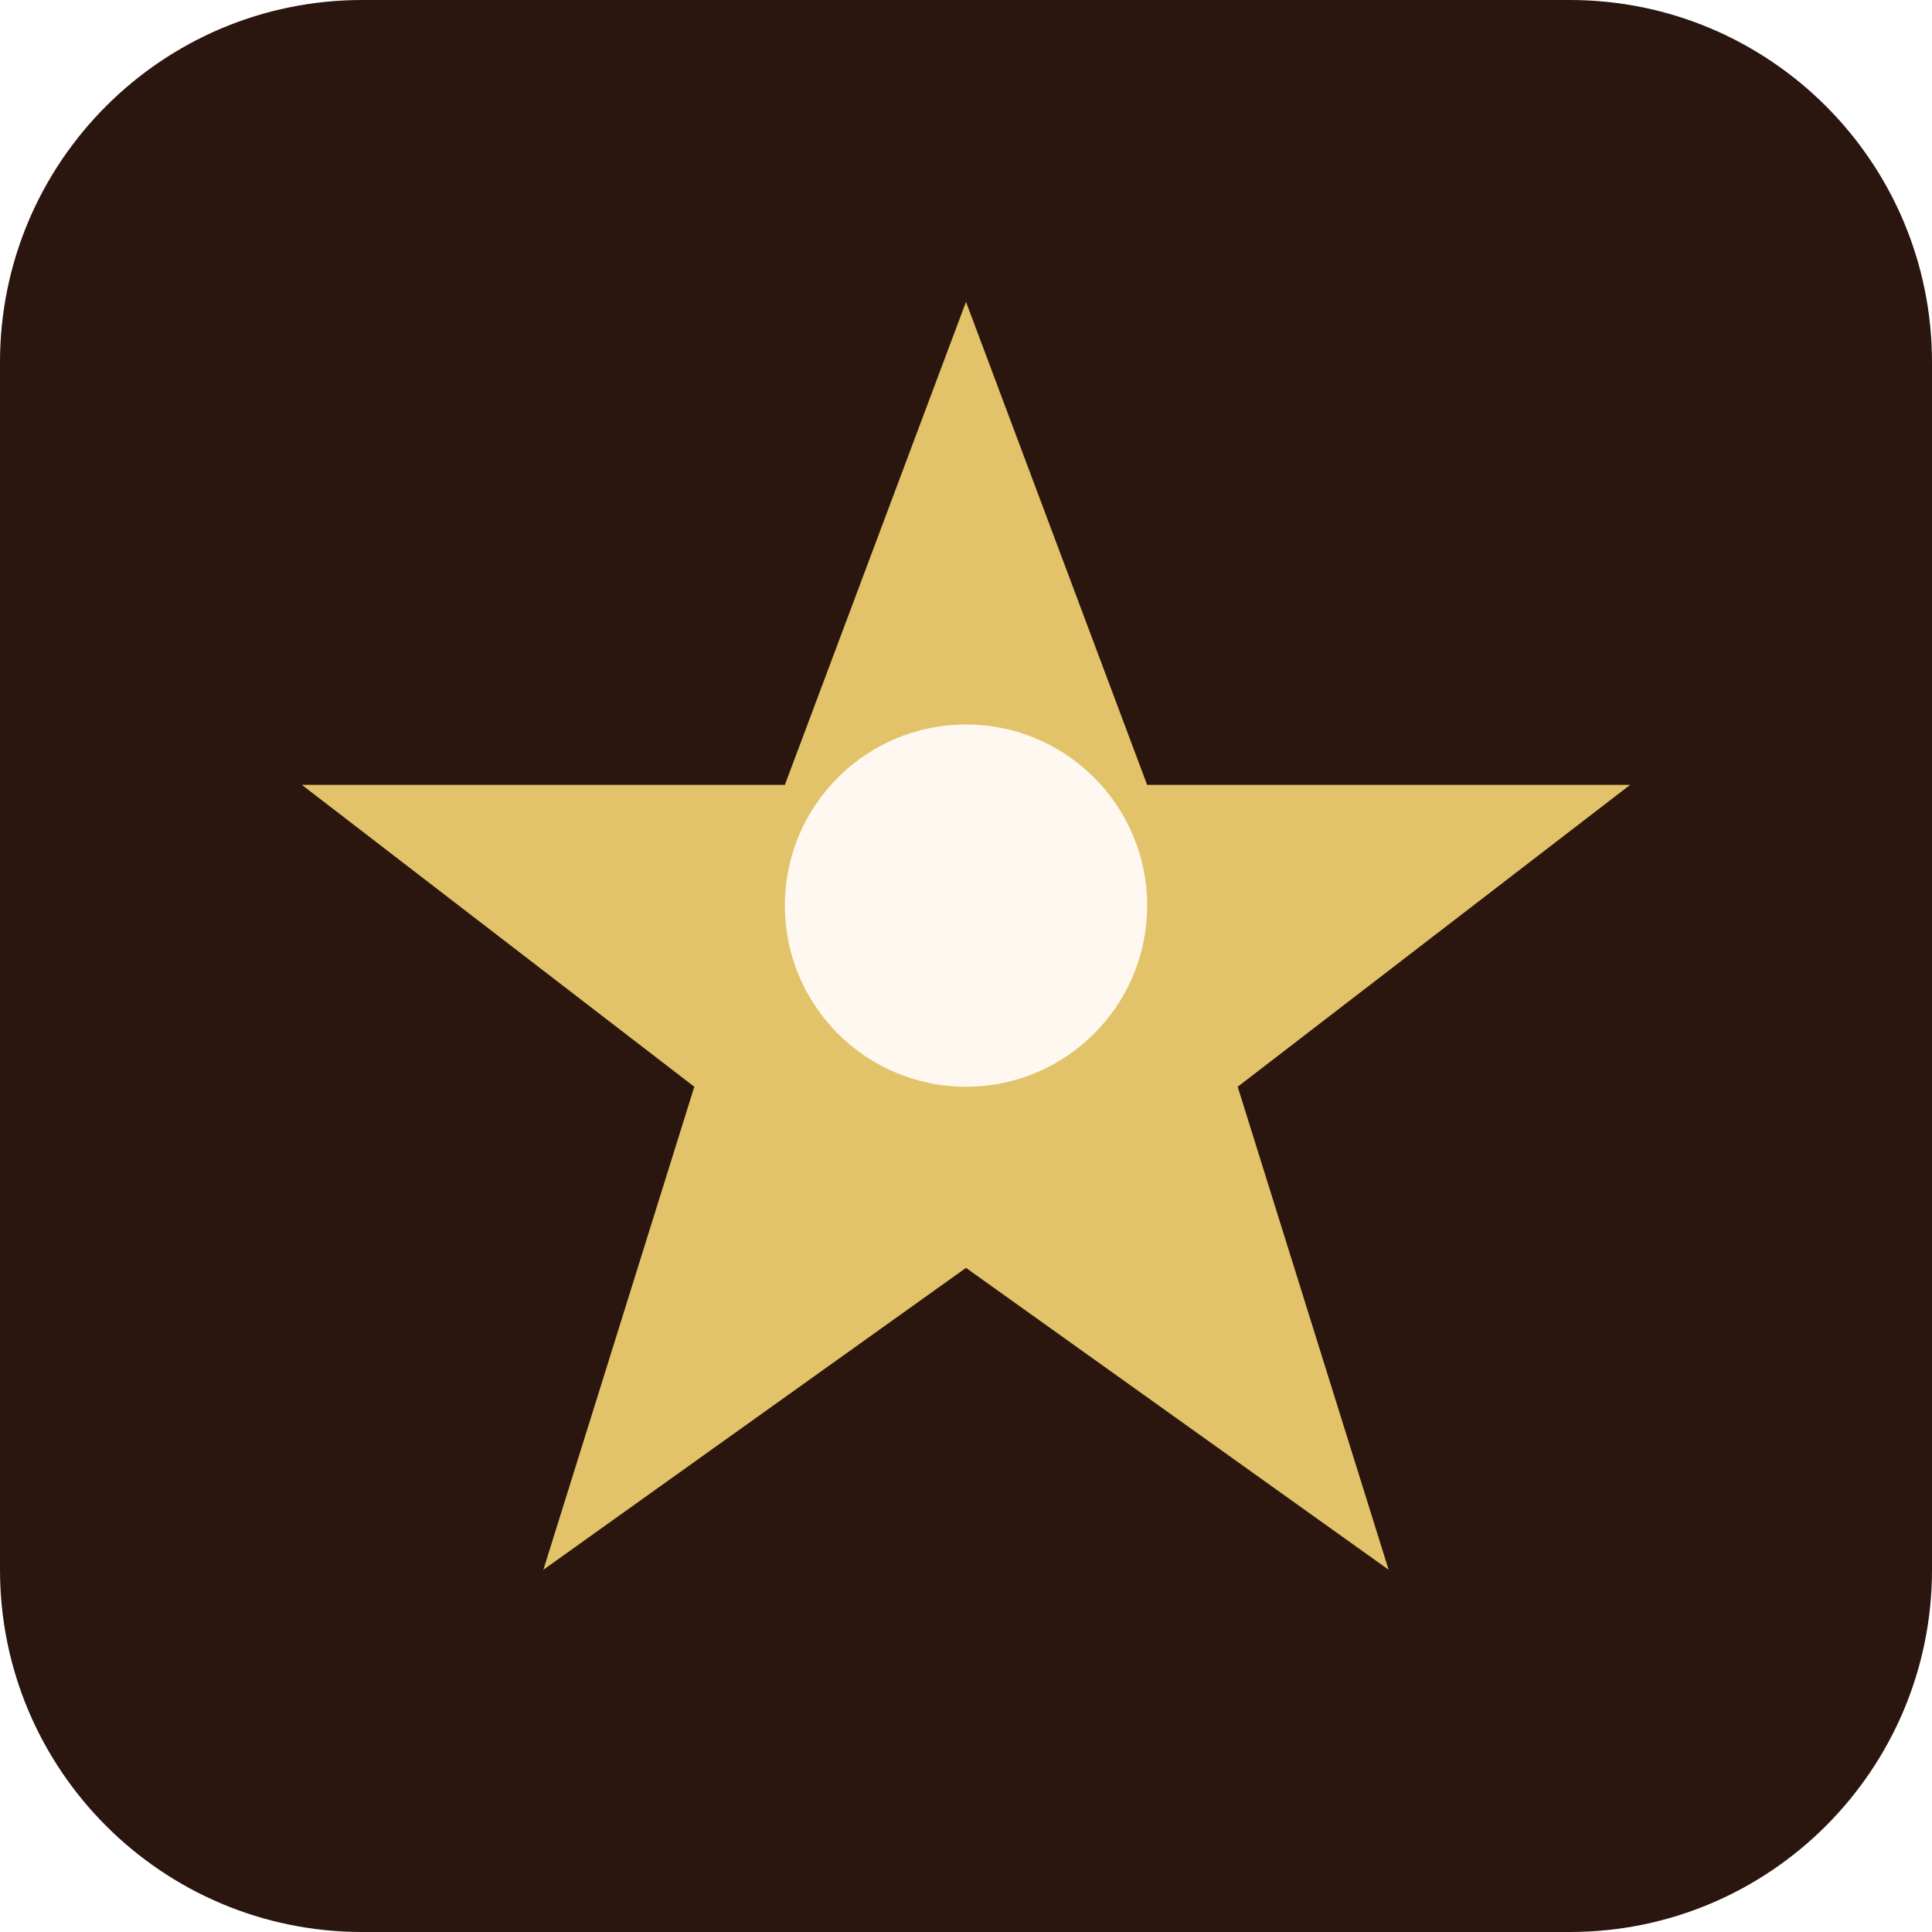
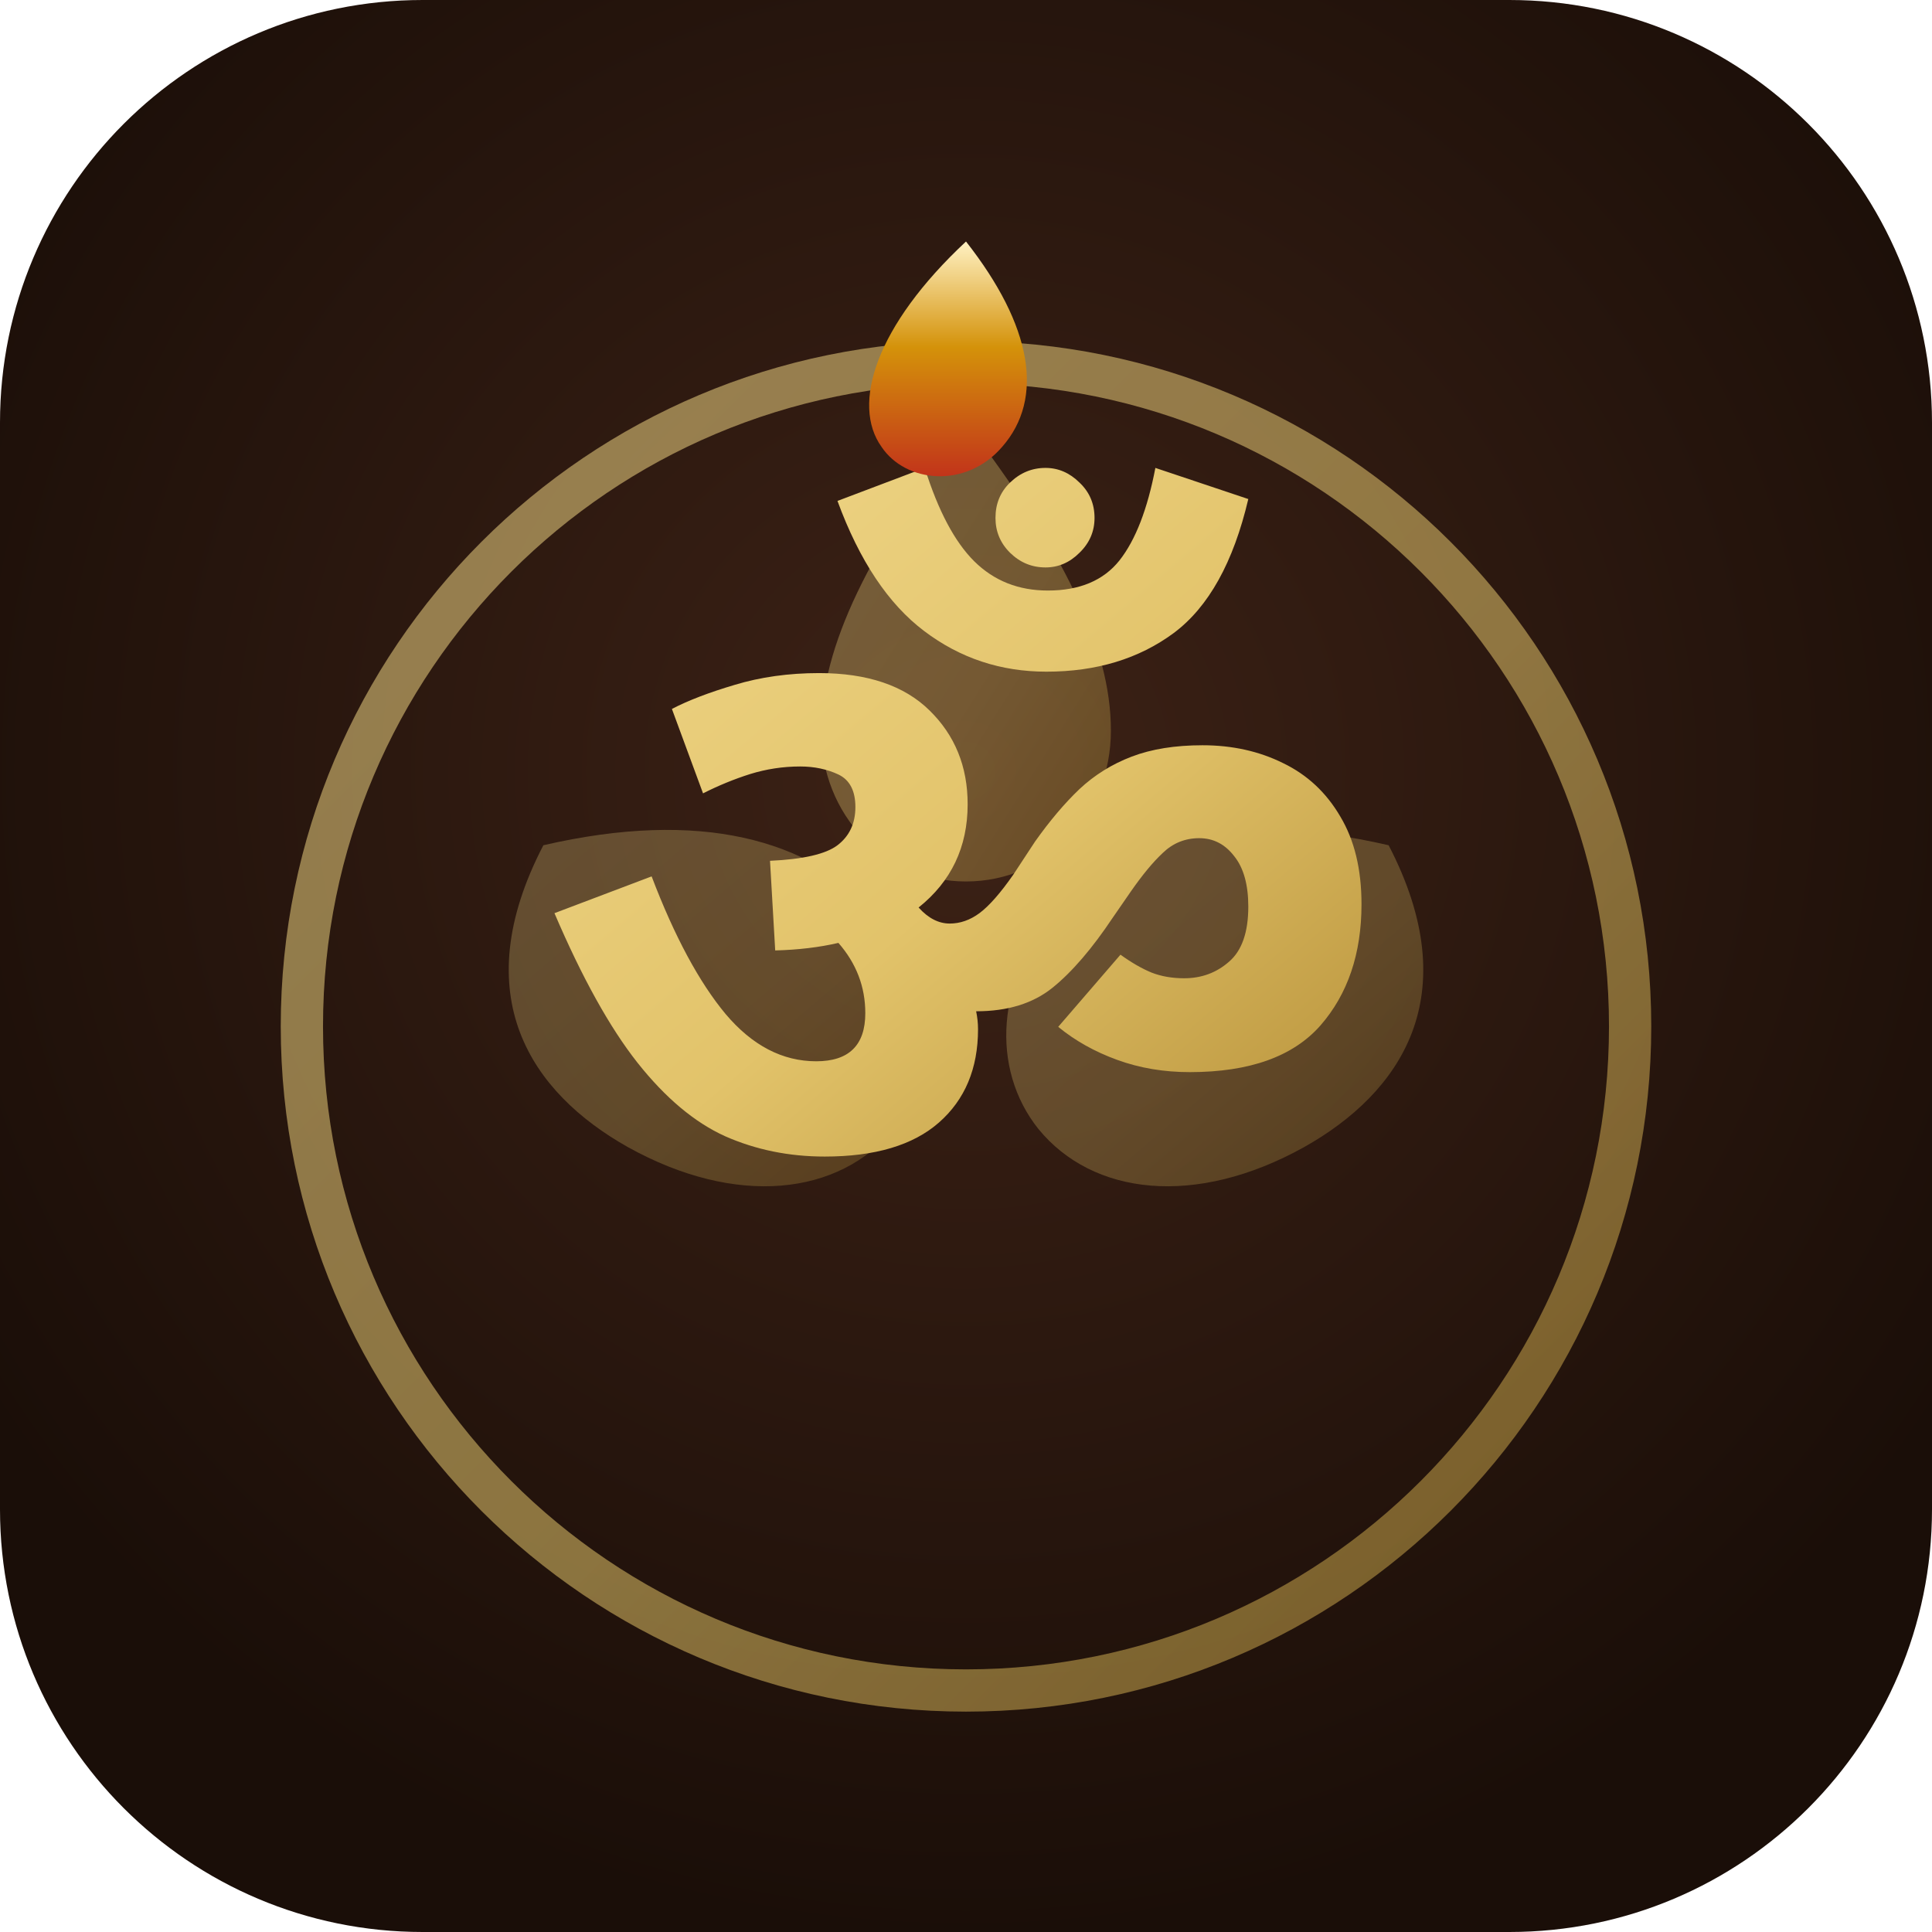
<svg xmlns="http://www.w3.org/2000/svg" viewBox="0 0 64 64" role="img" aria-label="TirthaYatra">
-   <rect width="64" height="64" rx="12" fill="#2a160e" />
-   <path d="M32 10 L38 26 H54 L41 36 L46 52 L32 42 L18 52 L23 36 L10 26 H26 Z" fill="#e2c36a" />
-   <circle cx="32" cy="30" r="6" fill="#fff8f0" />
+   <defs>
+     <radialGradient id="g" cx="50%" cy="40%" r="60%">
+       <stop offset="0%" stop-color="#3d2216" />
+       <stop offset="100%" stop-color="#1a0e08" />
+     </radialGradient>
+     <linearGradient id="gold" x1="0" y1="0" x2="1" y2="1">
+       <stop offset="0%" stop-color="#f0d78a" />
+       <stop offset="55%" stop-color="#e2c36a" />
+       <stop offset="100%" stop-color="#b8923a" />
+     </linearGradient>
+     <linearGradient id="flame" x1="0.5" y1="1" x2="0.5" y2="0">
+       <stop offset="0%" stop-color="#c2341a" />
+       <stop offset="55%" stop-color="#d4920a" />
+       <stop offset="100%" stop-color="#fff1c2" />
+     </linearGradient>
+   </defs>
+   <rect width="64" height="64" rx="14" fill="url(#g)" />
+   <circle cx="32" cy="34" r="22" fill="none" stroke="url(#gold)" stroke-width="1.4" opacity="0.55" />
+   <path d="M32 14c3.2 4.2 4.8 7.4 4.8 10.2 0 2.8-2.1 5-4.8 5s-4.8-2.2-4.8-5c0-2.8 1.6-6 4.8-10.2z" fill="url(#gold)" opacity="0.35" />
+   <path d="M18 28c5.2-1.2 8.8-0.2 11 2.2 2 2.2 2.2 5.2 0.6 7.2-1.8 2.2-5.2 2.6-8.8 0.6-3.2-1.8-5.4-5-2.8-10z" fill="url(#gold)" opacity="0.28" />
+   <path d="M46 28c-5.2-1.2-8.8-0.2-11 2.2-2 2.2-2.2 5.2-0.6 7.2 1.8 2.2 5.2 2.6 8.8 0.6 3.2-1.8 5.4-5 2.8-10z" fill="url(#gold)" opacity="0.28" />
+   <text x="32" y="40" text-anchor="middle" font-size="28" font-family="Georgia, 'Noto Sans Devanagari', serif" fill="url(#gold)" font-weight="700">ॐ</text>
+   <path d="M32 8c2.2 2.8 2.6 5.2 1.2 6.8-1.2 1.4-3.2 1.2-4 0-1-1.4-0.2-4 2.8-6.8z" fill="url(#flame)" />
</svg>
